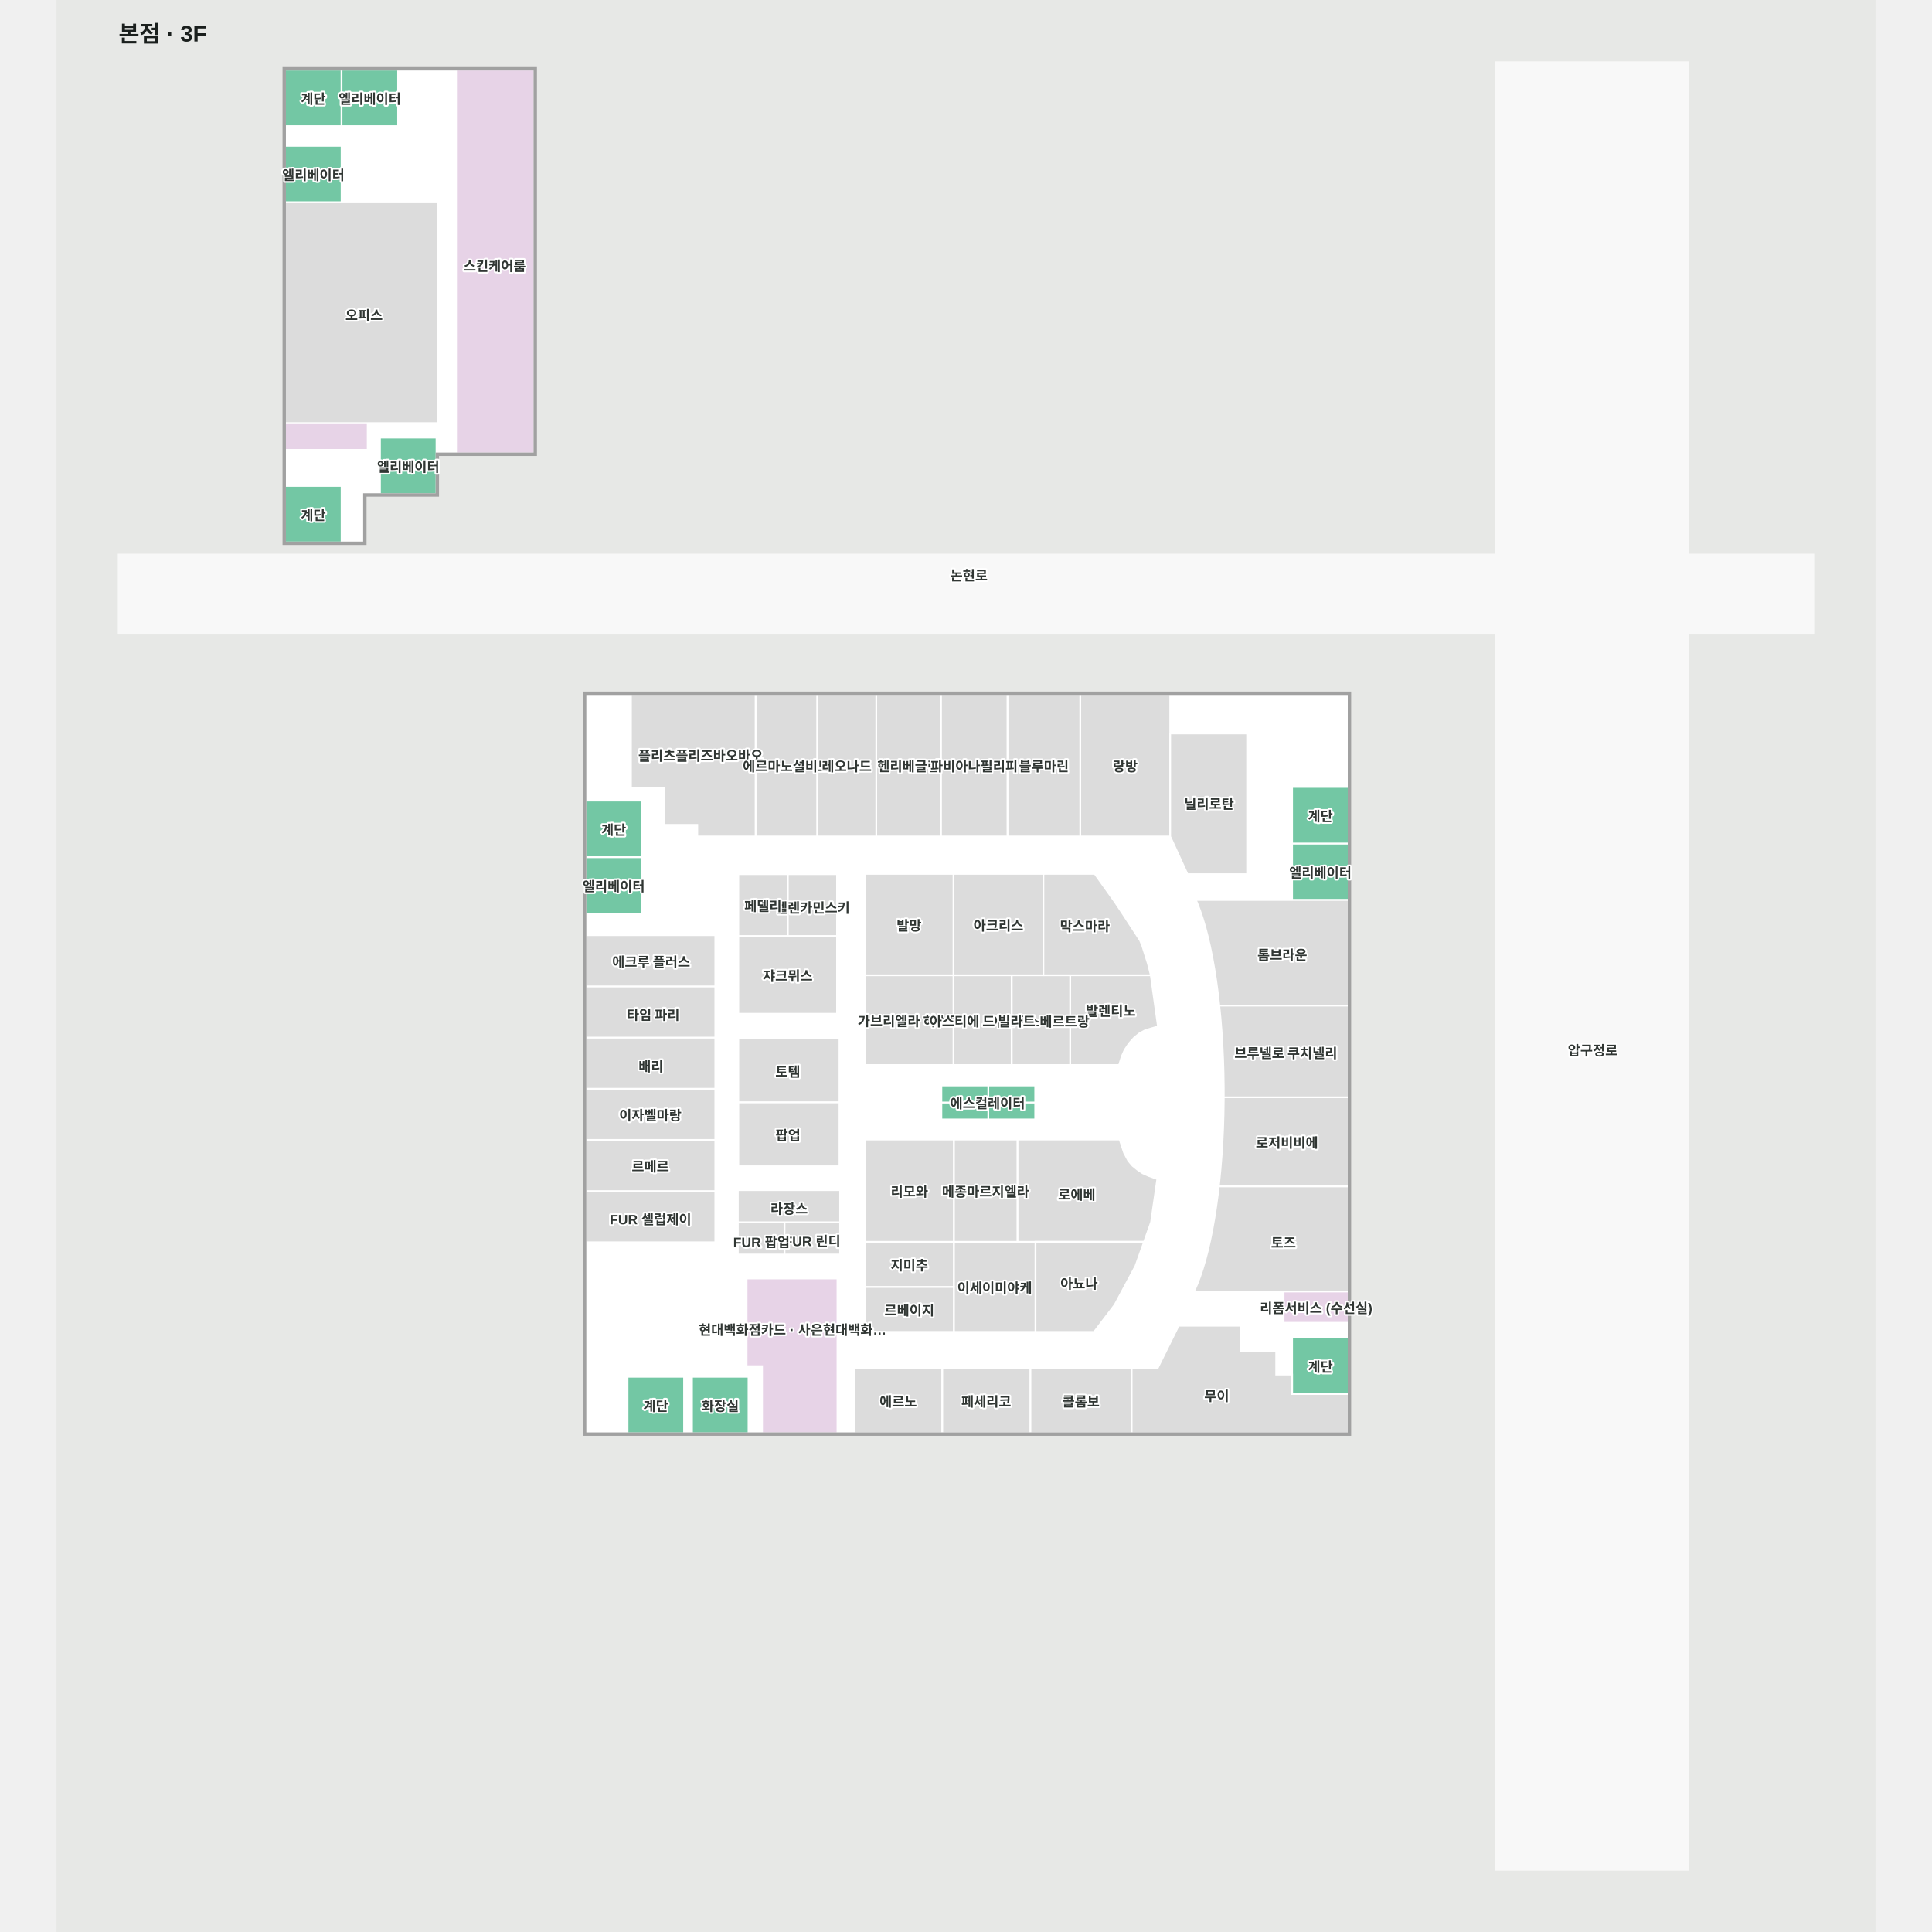
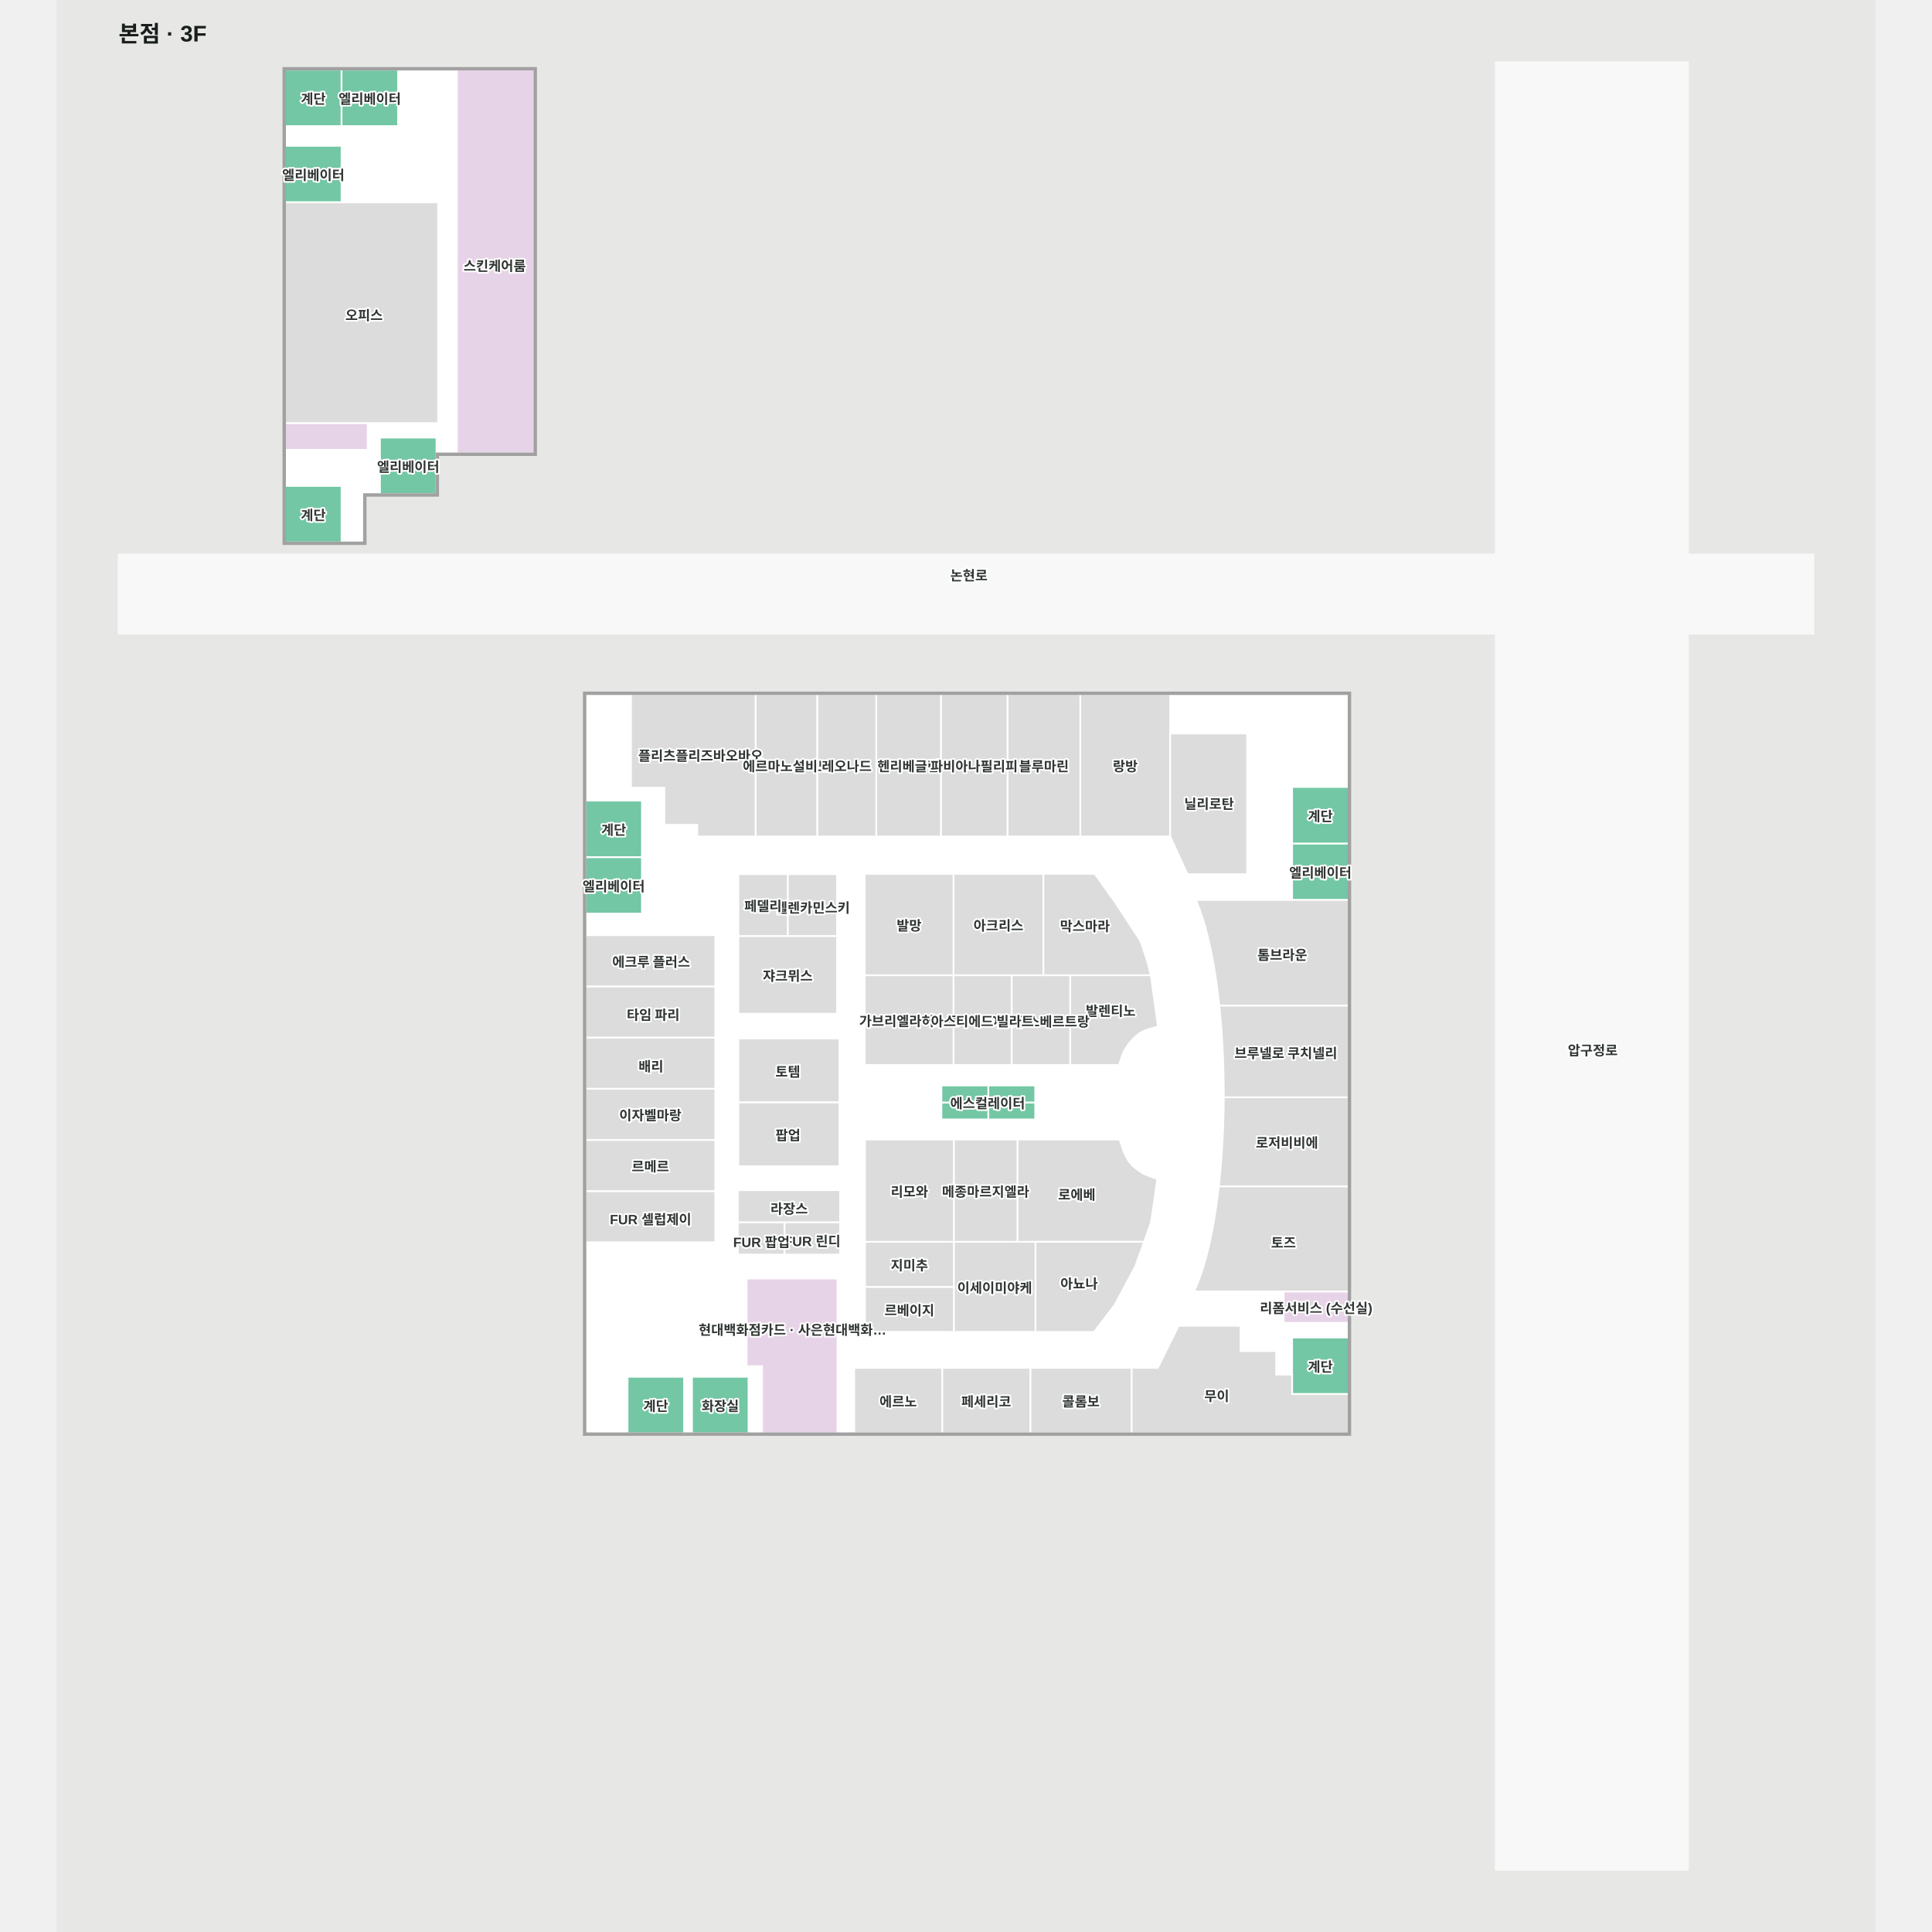
<svg xmlns="http://www.w3.org/2000/svg" viewBox="-55 -52.721 1610 1710" width="1200" height="1200" role="img" aria-labelledby="title desc">
  <rect x="-55" y="-52.721" width="1610" height="1710" fill="#e7e8e6" />
  <g>
    <polygon points="1218.92,2.28 1218.92,1602.28 1388.92,1602.28 1388.92,2.28" fill="#f8f8f8" fill-opacity="1" stroke="#f8f8f8" stroke-width="1.5" />
    <polygon points="217.16,384.61 281.32,384.61 281.32,348.61 367.99,348.61 367.99,8.88 147.31,8.88 147.31,427.38 217.16,427.38" fill="#ffffff" fill-opacity="1" stroke="#ffffff" stroke-width="1.5" />
    <polygon points="0.00,438.12 1500.00,438.12 1500.00,508.12 0.00,508.12" fill="#f8f8f8" fill-opacity="1" stroke="#f8f8f8" stroke-width="1.5" />
    <polygon points="1088.65,1215.87 413.20,1215.87 413.20,561.63 1088.65,561.63" fill="#ffffff" fill-opacity="1" stroke="#ffffff" stroke-width="1.5" />
  </g>
  <g>
    <polygon points="563.36,561.63 532.28,561.63 453.46,561.63 453.46,644.49 483.04,644.49 483.04,677.34 512.17,677.34 512.17,687.64 532.28,687.64 563.39,687.64 563.86,687.64 563.86,561.63" fill="#dcdcdc" fill-opacity="1" stroke="#ffffff" stroke-width="1.5" />
    <polygon points="1088.65,743.84 1038.65,743.84 1038.65,693.84 1088.65,693.84" fill="#73c7a4" fill-opacity="1" stroke="#ffffff" stroke-width="1.5" />
    <polygon points="1088.65,693.84 1038.65,693.84 1038.65,643.84 1088.65,643.84" fill="#73c7a4" fill-opacity="1" stroke="#ffffff" stroke-width="1.5" />
    <polygon points="463.18,755.91 413.18,755.91 413.18,705.91 463.18,705.91" fill="#73c7a4" fill-opacity="1" stroke="#ffffff" stroke-width="1.5" />
    <polygon points="463.18,705.91 413.18,705.91 413.18,655.91 463.18,655.91" fill="#73c7a4" fill-opacity="1" stroke="#ffffff" stroke-width="1.5" />
    <polygon points="1088.65,1181.14 1038.65,1181.14 1038.65,1131.14 1088.65,1131.14" fill="#73c7a4" fill-opacity="1" stroke="#ffffff" stroke-width="1.5" />
    <polygon points="896.50,1158.00 919.73,1158.00 938.20,1120.70 992.98,1120.70 992.98,1143.10 1024.52,1143.10 1024.52,1163.90 1038.65,1163.90 1038.65,1181.14 1088.65,1181.14 1088.65,1215.87 896.50,1215.87" fill="#dcdcdc" fill-opacity="1" stroke="#ffffff" stroke-width="1.5" />
    <polygon points="896.50,1158.00 806.92,1158.00 806.92,1215.87 896.50,1215.87" fill="#dcdcdc" fill-opacity="1" stroke="#ffffff" stroke-width="1.5" />
    <polygon points="806.92,1215.87 728.90,1215.87 728.90,1158.00 806.92,1158.00" fill="#dcdcdc" fill-opacity="1" stroke="#ffffff" stroke-width="1.5" />
    <polygon points="728.90,1215.87 651.10,1215.87 651.10,1158.00 728.90,1158.00" fill="#dcdcdc" fill-opacity="1" stroke="#ffffff" stroke-width="1.5" />
    <polygon points="555.82,1078.87 555.82,1156.47 569.52,1156.47 569.52,1215.87 636.22,1215.87 636.22,1156.47 636.22,1078.87" fill="#e7d3e7" fill-opacity="1" stroke="#ffffff" stroke-width="1.5" />
    <polygon points="1031.10,1118.07 1088.65,1118.07 1088.65,1090.31 1031.10,1090.31" fill="#e7d3e7" fill-opacity="1" stroke="#ffffff" stroke-width="1.5" />
    <polygon points="972.92,1004.43 971.46,1015.24 969.84,1025.66 968.06,1035.64 966.13,1045.14 964.06,1054.13 961.85,1062.58 959.52,1070.44 957.07,1077.69 954.52,1084.30 951.86,1090.24 951.83,1090.31 1088.65,1090.31 1088.65,997.28 973.74,997.28" fill="#dcdcdc" fill-opacity="1" stroke="#ffffff" stroke-width="1.5" />
    <polygon points="978.15,921.46 977.96,933.77 977.58,946.01 977.01,958.12 976.26,970.07 975.32,981.80 974.21,993.27 973.74,997.28 1088.65,997.28 1088.65,918.48 978.15,918.48" fill="#dcdcdc" fill-opacity="1" stroke="#ffffff" stroke-width="1.5" />
    <polygon points="974.21,837.31 975.32,848.78 976.26,860.51 977.01,872.46 977.58,884.57 977.96,896.81 978.15,909.12 978.15,918.48 1088.65,918.48 1088.65,837.21 974.20,837.21" fill="#dcdcdc" fill-opacity="1" stroke="#ffffff" stroke-width="1.5" />
    <polygon points="953.43,743.84 954.52,746.28 957.07,752.89 959.52,760.14 961.85,768.00 964.06,776.45 966.13,785.44 968.06,794.94 969.84,804.92 971.46,815.34 972.92,826.15 974.20,837.21 1088.65,837.21 1088.65,743.84" fill="#dcdcdc" fill-opacity="1" stroke="#ffffff" stroke-width="1.5" />
    <polygon points="930.74,687.64 851.13,687.64 851.13,561.63 930.74,561.63" fill="#dcdcdc" fill-opacity="1" stroke="#ffffff" stroke-width="1.5" />
    <polygon points="851.13,687.64 786.70,687.64 786.70,561.63 851.13,561.63" fill="#dcdcdc" fill-opacity="1" stroke="#ffffff" stroke-width="1.5" />
    <polygon points="786.70,687.64 727.73,687.64 727.73,561.63 786.70,561.63" fill="#dcdcdc" fill-opacity="1" stroke="#ffffff" stroke-width="1.5" />
    <polygon points="727.73,687.64 670.58,687.64 670.58,561.63 727.73,561.63" fill="#dcdcdc" fill-opacity="1" stroke="#ffffff" stroke-width="1.5" />
    <polygon points="670.58,687.64 618.26,687.64 618.26,561.63 670.58,561.63" fill="#dcdcdc" fill-opacity="1" stroke="#ffffff" stroke-width="1.5" />
    <polygon points="618.26,687.64 563.86,687.64 563.86,561.63 618.26,561.63" fill="#dcdcdc" fill-opacity="1" stroke="#ffffff" stroke-width="1.5" />
    <polygon points="450.45,1165.87 450.45,1215.87 500.45,1215.87 500.45,1165.87" fill="#73c7a4" fill-opacity="1" stroke="#ffffff" stroke-width="1.5" />
    <polygon points="507.49,1165.87 507.49,1215.87 557.49,1215.87 557.49,1165.87" fill="#73c7a4" fill-opacity="1" stroke="#ffffff" stroke-width="1.5" />
    <polygon points="197.31,58.88 147.31,58.88 147.31,8.88 197.31,8.88" fill="#73c7a4" fill-opacity="1" stroke="#ffffff" stroke-width="1.5" />
    <polygon points="197.31,427.38 147.31,427.38 147.31,377.38 197.31,377.38" fill="#73c7a4" fill-opacity="1" stroke="#ffffff" stroke-width="1.5" />
    <polygon points="247.31,58.88 197.31,58.88 197.31,8.88 247.31,8.88" fill="#73c7a4" fill-opacity="1" stroke="#ffffff" stroke-width="1.5" />
    <polygon points="197.31,126.35 147.31,126.35 147.31,76.35 197.31,76.35" fill="#73c7a4" fill-opacity="1" stroke="#ffffff" stroke-width="1.5" />
    <polygon points="281.32,384.61 231.32,384.61 231.32,334.61 281.32,334.61" fill="#73c7a4" fill-opacity="1" stroke="#ffffff" stroke-width="1.5" />
    <polygon points="220.41,321.73 147.31,321.73 147.31,345.44 220.41,345.44" fill="#e7d3e7" fill-opacity="1" stroke="#ffffff" stroke-width="1.5" />
    <polygon points="299.36,8.88 299.36,348.61 367.99,348.61 367.99,8.88" fill="#e7d3e7" fill-opacity="1" stroke="#ffffff" stroke-width="1.5" />
    <polygon points="147.31,126.35 282.78,126.35 282.78,321.73 147.31,321.73" fill="#dcdcdc" fill-opacity="1" stroke="#ffffff" stroke-width="1.5" />
    <polygon points="413.20,1001.50 528.10,1001.50 528.10,1046.80 413.20,1046.80" fill="#dcdcdc" fill-opacity="1" stroke="#ffffff" stroke-width="1.5" />
    <polygon points="413.20,956.20 528.10,956.20 528.10,1001.50 413.20,1001.50" fill="#dcdcdc" fill-opacity="1" stroke="#ffffff" stroke-width="1.5" />
    <polygon points="413.20,910.90 528.10,910.90 528.10,956.20 413.20,956.20" fill="#dcdcdc" fill-opacity="1" stroke="#ffffff" stroke-width="1.5" />
    <polygon points="413.20,865.60 528.10,865.60 528.10,910.90 413.20,910.90" fill="#dcdcdc" fill-opacity="1" stroke="#ffffff" stroke-width="1.5" />
    <polygon points="413.20,820.30 528.10,820.30 528.10,865.60 413.20,865.60" fill="#dcdcdc" fill-opacity="1" stroke="#ffffff" stroke-width="1.5" />
    <polygon points="413.20,775.00 528.10,775.00 528.10,820.30 413.20,820.30" fill="#dcdcdc" fill-opacity="1" stroke="#ffffff" stroke-width="1.5" />
    <polygon points="638.00,866.40 548.50,866.40 548.50,922.90 638.00,922.90" fill="#dcdcdc" fill-opacity="1" stroke="#ffffff" stroke-width="1.5" />
    <polygon points="1088.65,560.13 1088.65,561.63 1088.65,1215.87 413.20,1215.87 413.20,561.63 1088.65,561.63 1088.65,560.13 413.20,560.13 411.70,560.13 411.70,561.63 411.70,1215.87 411.70,1217.37 413.20,1217.37 1088.65,1217.37 1090.15,1217.37 1090.15,1215.87 1090.15,561.63 1090.15,560.13" fill="#a1a1a1" fill-opacity="1" stroke="#a1a1a1" stroke-width="1.5" />
    <polygon points="145.81,7.38 145.81,428.88 218.66,428.88 218.66,399.26 217.16,399.26 217.16,427.38 147.31,427.38 147.31,8.88 367.99,8.88 367.99,348.61 281.32,348.61 281.32,384.61 217.16,384.61 217.16,399.26 218.66,399.26 218.66,386.11 282.82,386.11 282.82,350.11 369.49,350.11 369.49,7.38" fill="#a1a1a1" fill-opacity="1" stroke="#a1a1a1" stroke-width="1.5" />
    <polygon points="930.74,596.47 930.74,687.64 946.04,721.01 998.80,721.01 998.80,596.47" fill="#dcdcdc" fill-opacity="1" stroke="#ffffff" stroke-width="1.5" />
    <polygon points="913.57,810.47 842.20,810.47 842.20,810.80 842.20,820.83 842.20,889.90 885.50,889.90 887.90,882.20 890.40,876.60 894.30,870.70 898.80,865.70 903.60,861.80 909.00,858.90 919.90,855.80" fill="#dcdcdc" fill-opacity="1" stroke="#ffffff" stroke-width="1.5" />
    <polygon points="842.20,889.90 790.41,889.90 790.41,810.47 842.20,810.47" fill="#dcdcdc" fill-opacity="1" stroke="#ffffff" stroke-width="1.5" />
    <polygon points="790.41,889.90 738.90,889.90 738.90,810.47 790.41,810.47" fill="#dcdcdc" fill-opacity="1" stroke="#ffffff" stroke-width="1.5" />
    <polygon points="660.36,810.47 738.90,810.47 738.90,889.90 660.36,889.90" fill="#dcdcdc" fill-opacity="1" stroke="#ffffff" stroke-width="1.5" />
    <polygon points="738.90,720.73 818.52,720.73 818.52,810.47 738.90,810.47" fill="#dcdcdc" fill-opacity="1" stroke="#ffffff" stroke-width="1.5" />
    <polygon points="911.00,800.20 905.90,784.10 904.00,779.60 888.10,755.20 881.70,745.60 870.13,729.37 863.97,720.73 818.52,720.73 818.52,810.47 913.57,810.47" fill="#dcdcdc" fill-opacity="1" stroke="#ffffff" stroke-width="1.5" />
    <polygon points="738.90,720.73 660.36,720.73 660.36,810.47 738.90,810.47" fill="#dcdcdc" fill-opacity="1" stroke="#ffffff" stroke-width="1.5" />
    <polygon points="811.55,1126.13 739.21,1126.13 739.21,1046.40 811.55,1046.40" fill="#dcdcdc" fill-opacity="1" stroke="#ffffff" stroke-width="1.5" />
    <polygon points="739.21,1126.13 660.61,1126.13 660.61,1086.26 739.21,1086.26" fill="#dcdcdc" fill-opacity="1" stroke="#ffffff" stroke-width="1.5" />
    <polygon points="739.21,1086.26 660.61,1086.26 660.61,1046.40 739.21,1046.40" fill="#dcdcdc" fill-opacity="1" stroke="#ffffff" stroke-width="1.5" />
    <polygon points="911.40,988.00 906.30,985.70 901.60,982.50 897.40,979.10 893.60,974.60 889.90,967.60 886.00,955.90 795.50,955.90 795.50,1046.40 907.61,1046.40 913.80,1029.00 919.30,990.80" fill="#dcdcdc" fill-opacity="1" stroke="#ffffff" stroke-width="1.5" />
    <polygon points="795.50,1046.40 739.21,1046.40 739.21,955.90 795.50,955.90" fill="#dcdcdc" fill-opacity="1" stroke="#ffffff" stroke-width="1.5" />
    <polygon points="739.21,1046.40 660.61,1046.40 660.61,955.90 739.21,955.90" fill="#dcdcdc" fill-opacity="1" stroke="#ffffff" stroke-width="1.5" />
    <polygon points="811.55,1126.13 863.36,1126.13 881.58,1102.19 899.97,1067.85 907.61,1046.40 811.55,1046.40" fill="#dcdcdc" fill-opacity="1" stroke="#ffffff" stroke-width="1.5" />
    <polygon points="635.84,844.54 548.50,844.54 548.50,775.71 635.84,775.71" fill="#dcdcdc" fill-opacity="1" stroke="#ffffff" stroke-width="1.5" />
    <polygon points="635.84,775.71 592.17,775.71 592.17,721.01 635.84,721.01" fill="#dcdcdc" fill-opacity="1" stroke="#ffffff" stroke-width="1.5" />
    <polygon points="592.17,775.71 548.50,775.71 548.50,721.01 592.17,721.01" fill="#dcdcdc" fill-opacity="1" stroke="#ffffff" stroke-width="1.5" />
    <polygon points="638.56,1057.66 589.31,1057.66 589.31,1029.08 638.56,1029.08" fill="#dcdcdc" fill-opacity="1" stroke="#ffffff" stroke-width="1.5" />
    <polygon points="589.31,1057.66 548.10,1057.66 548.10,1029.08 589.31,1029.08" fill="#dcdcdc" fill-opacity="1" stroke="#ffffff" stroke-width="1.5" />
    <polygon points="638.56,1029.08 548.10,1029.08 548.10,1000.66 638.56,1000.66" fill="#dcdcdc" fill-opacity="1" stroke="#ffffff" stroke-width="1.5" />
    <polygon points="811.25,938.08 769.74,938.08 769.74,923.05 811.25,923.05" fill="#73c7a4" fill-opacity="1" stroke="#ffffff" stroke-width="1.5" />
    <polygon points="769.74,938.08 728.24,938.08 728.24,923.05 769.74,923.05" fill="#73c7a4" fill-opacity="1" stroke="#ffffff" stroke-width="1.5" />
    <polygon points="811.25,923.05 769.74,923.05 769.74,908.02 811.25,908.02" fill="#73c7a4" fill-opacity="1" stroke="#ffffff" stroke-width="1.5" />
    <polygon points="769.74,923.05 728.24,923.05 728.24,908.02 769.74,908.02" fill="#73c7a4" fill-opacity="1" stroke="#ffffff" stroke-width="1.5" />
    <polygon points="638.00,923.05 548.53,923.05 548.53,979.55 638.00,979.55" fill="#dcdcdc" fill-opacity="1" stroke="#ffffff" stroke-width="1.5" />
  </g>
  <g font-family="Arial, 'Noto Sans KR', sans-serif" font-size="12" font-weight="600" fill="#303633" stroke="#fff" stroke-width="3" paint-order="stroke" stroke-linejoin="round">
    <text x="613.937" y="1042.964" text-anchor="middle" dominant-baseline="central">FUR 린디</text>
    <text x="690" y="1186.936" text-anchor="middle" dominant-baseline="central">에르노</text>
    <text x="767.91" y="1186.936" text-anchor="middle" dominant-baseline="central">페세리코</text>
    <text x="596.461" y="1123.444" text-anchor="middle" dominant-baseline="central">현대백화점카드 · 사은
현대백화…</text>
    <text x="851.71" y="1186.936" text-anchor="middle" dominant-baseline="central">콜롬보</text>
    <text x="971.908" y="1182.038" text-anchor="middle" dominant-baseline="central">무이</text>
    <text x="1033.107" y="878.549" text-anchor="middle" dominant-baseline="central">브루넬로 쿠치넬리</text>
    <text x="699.911" y="1001.15" text-anchor="middle" dominant-baseline="central">리모와</text>
    <text x="775.381" y="1086.264" text-anchor="middle" dominant-baseline="central">이세이
미야케</text>
    <text x="470.65" y="978.85" text-anchor="middle" dominant-baseline="central">르메르</text>
    <text x="848.052" y="1003.821" text-anchor="middle" dominant-baseline="central">로에베</text>
    <text x="473.11" y="844.694" text-anchor="middle" dominant-baseline="central">타임 파리</text>
    <text x="614.119" y="749.846" text-anchor="middle" dominant-baseline="central">헬렌
카민스키</text>
-     <text x="699.628" y="850.187" text-anchor="middle" dominant-baseline="central">가브리엘라 
+     <text x="699.628" y="850.187" text-anchor="middle" dominant-baseline="central">가브리엘라
허스트</text>
    <text x="855.291" y="766.147" text-anchor="middle" dominant-baseline="central">막스마라</text>
    <text x="470.835" y="1023.656" text-anchor="middle" dominant-baseline="central">FUR 셀럽제이</text>
    <text x="778.708" y="765.601" text-anchor="middle" dominant-baseline="central">아크리스</text>
    <text x="699.153" y="624.639" text-anchor="middle" dominant-baseline="central">헨리
베글린</text>
    <text x="890.936" y="624.639" text-anchor="middle" dominant-baseline="central">랑방</text>
    <text x="699.911" y="1106.195" text-anchor="middle" dominant-baseline="central">르베이지</text>
    <text x="699.911" y="1066.332" text-anchor="middle" dominant-baseline="central">지미추</text>
    <text x="570.334" y="748.357" text-anchor="middle" dominant-baseline="central">페델리</text>
    <text x="1029.951" y="791.634" text-anchor="middle" dominant-baseline="central">톰브라운</text>
    <text x="515.103" y="615.315" text-anchor="middle" dominant-baseline="central">플리츠플리즈
바오바오</text>
    <text x="818.92" y="624.639" text-anchor="middle" dominant-baseline="central">블루마린</text>
    <text x="471.178" y="890.304" text-anchor="middle" dominant-baseline="central">배리</text>
    <text x="591.059" y="624.639" text-anchor="middle" dominant-baseline="central">에르마노
설비노</text>
    <text x="471.357" y="797.806" text-anchor="middle" dominant-baseline="central">에크루 플러스</text>
    <text x="767.356" y="1001.15" text-anchor="middle" dominant-baseline="central">메종마르지엘라</text>
    <text x="470.65" y="933.55" text-anchor="middle" dominant-baseline="central">이자벨마랑</text>
    <text x="592.282" y="894.994" text-anchor="middle" dominant-baseline="central">토템</text>
    <text x="757.215" y="624.639" text-anchor="middle" dominant-baseline="central">파비아나
필리피</text>
    <text x="699.628" y="765.601" text-anchor="middle" dominant-baseline="central">발망</text>
    <text x="592.447" y="951.205" text-anchor="middle" dominant-baseline="central">팝업</text>
    <text x="1304.724" y="876.079" text-anchor="middle" dominant-baseline="central">압구정로</text>
    <text x="752.595" y="455.752" text-anchor="middle" dominant-baseline="central">논현로</text>
    <text x="332.858" y="181.794" text-anchor="middle" dominant-baseline="central">스킨케어룸</text>
    <text x="217.224" y="225.448" text-anchor="middle" dominant-baseline="central">오피스</text>
    <text x="1031.01" y="1046.34" text-anchor="middle" dominant-baseline="central">토즈</text>
    <text x="1034.063" y="957.811" text-anchor="middle" dominant-baseline="central">로저비비에</text>
    <text x="965.122" y="657.943" text-anchor="middle" dominant-baseline="central">닐리로탄</text>
    <text x="1059.875" y="1104.189" text-anchor="middle" dominant-baseline="central">리폼서비스 (수선실)</text>
    <text x="769.133" y="922.918" text-anchor="middle" dominant-baseline="central">에스컬레이터</text>
    <text x="644.42" y="624.639" text-anchor="middle" dominant-baseline="central">레오
나드</text>
    <text x="172.314" y="33.879" text-anchor="middle" dominant-baseline="central">계단</text>
    <text x="172.314" y="101.346" text-anchor="middle" dominant-baseline="central">엘리베이터</text>
    <text x="222.314" y="33.879" text-anchor="middle" dominant-baseline="central">엘리베이터</text>
    <text x="172.314" y="402.379" text-anchor="middle" dominant-baseline="central">계단</text>
    <text x="256.319" y="359.606" text-anchor="middle" dominant-baseline="central">엘리베이터</text>
    <text x="438.178" y="680.906" text-anchor="middle" dominant-baseline="central">계단</text>
    <text x="438.178" y="730.906" text-anchor="middle" dominant-baseline="central">엘리베이터</text>
    <text x="1063.648" y="668.837" text-anchor="middle" dominant-baseline="central">계단</text>
    <text x="1063.648" y="718.837" text-anchor="middle" dominant-baseline="central">엘리베이터</text>
    <text x="1063.648" y="1156.136" text-anchor="middle" dominant-baseline="central">계단</text>
    <text x="532.49" y="1190.872" text-anchor="middle" dominant-baseline="central">화장실</text>
    <text x="475.453" y="1190.872" text-anchor="middle" dominant-baseline="central">계단</text>
    <text x="878.068" y="841.177" text-anchor="middle" dominant-baseline="central">발렌티노</text>
    <text x="592.168" y="810.126" text-anchor="middle" dominant-baseline="central">쟈크뮈스</text>
    <text x="850.111" y="1082.601" text-anchor="middle" dominant-baseline="central">아뇨나</text>
    <text x="815.229" y="850.633" text-anchor="middle" dominant-baseline="central">아르투스
베르트랑</text>
-     <text x="764.536" y="850.411" text-anchor="middle" dominant-baseline="central">아스티에 
+     <text x="764.536" y="850.411" text-anchor="middle" dominant-baseline="central">아스티에
드 빌라트</text>
    <text x="593.436" y="1016.292" text-anchor="middle" dominant-baseline="central">라장스</text>
    <text x="568.968" y="1043.79" text-anchor="middle" dominant-baseline="central">FUR 팝업</text>
  </g>
+   <style>.managed-brand { fill:#9a5300; font-size:15px; font-weight:800; stroke:#fff7df; stroke-width:5; }</style>
  <text x="0" y="-15.721" font-family="Arial, 'Noto Sans KR', sans-serif" font-size="20" font-weight="700" fill="#1a1f1d">본점 · 3F</text>
</svg>
